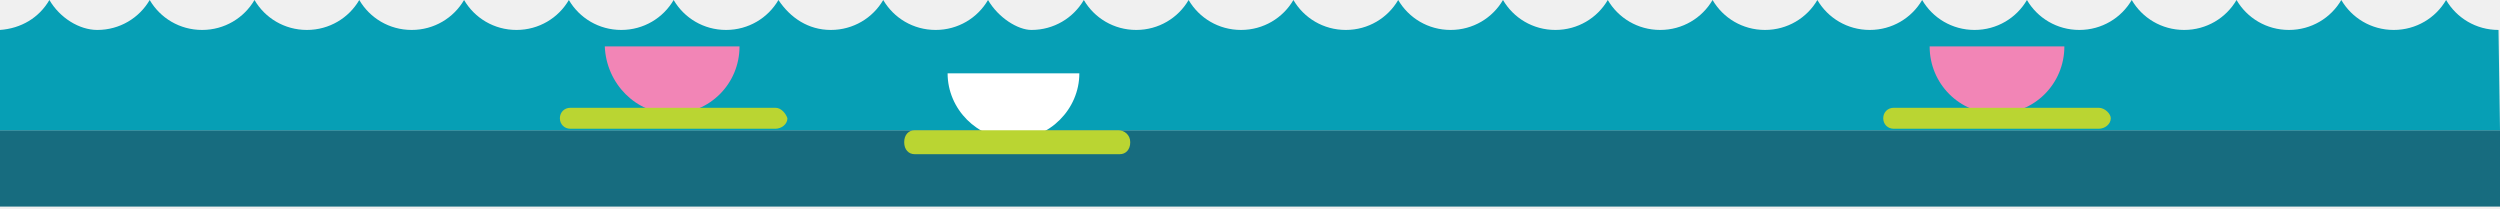
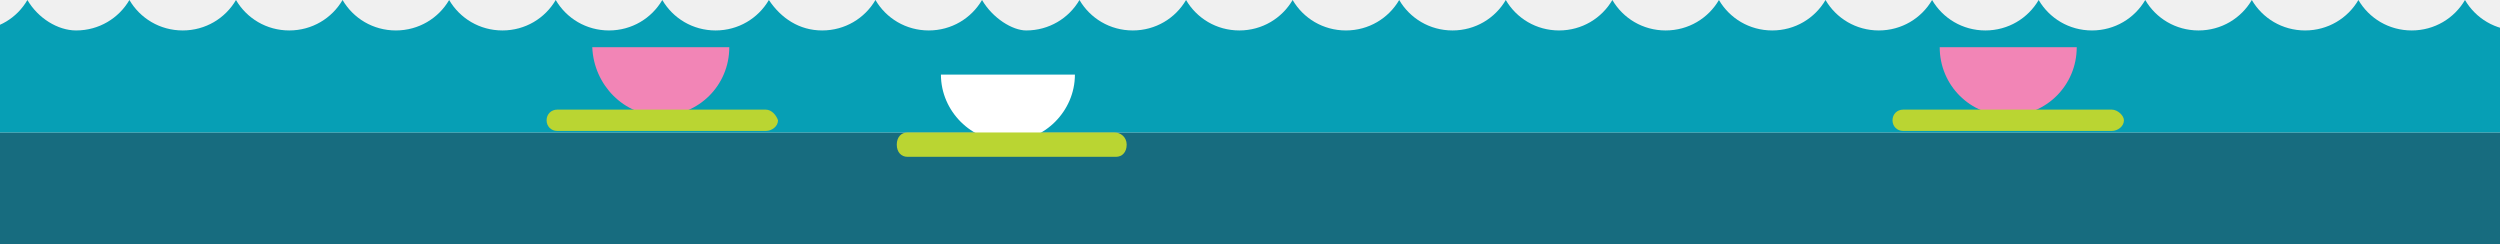
- <svg xmlns="http://www.w3.org/2000/svg" viewBox="0 0 167 13.9" enable-background="new 0 0 167 13.9">
-   <path fill="#176C7F" d="M0 8.7h167v5.1h-167z" />
+ <svg xmlns="http://www.w3.org/2000/svg" viewBox="1.5 0 164.2 16" enable-background="new 0 0 167 16">
+   <path fill="#176C7F" d="M0 8.7h167v15.1h-167z" />
  <path fill="#069FB5" d="M166.9 2c-1.5 0-2.8-.8-3.5-2-.7 1.2-2 2-3.5 2s-2.8-.8-3.5-2c-.7 1.2-2 2-3.5 2s-2.8-.8-3.5-2c-.7 1.2-2 2-3.5 2s-2.8-.8-3.5-2c-.7 1.2-2 2-3.5 2s-2.8-.8-3.5-2c-.7 1.2-2 2-3.5 2s-2.8-.8-3.5-2c-.7 1.2-2 2-3.5 2s-2.8-.8-3.5-2c-.7 1.2-2 2-3.5 2s-2.8-.8-3.5-2c-.7 1.2-2 2-3.5 2s-2.8-.8-3.5-2c-.7 1.2-2 2-3.5 2s-2.8-.8-3.5-2c-.7 1.2-2 2-3.5 2s-2.8-.8-3.5-2c-.7 1.2-2 2-3.5 2s-2.8-.8-3.5-2c-.7 1.2-2 2-3.5 2s-2.8-.8-3.5-2c-.7 1.2-2 2-3.5 2s-2.8-.8-3.5-2c-.7 1.2-2 2-3.5 2-.9 0-2.2-.8-2.9-2-.7 1.2-2 2-3.5 2s-2.8-.8-3.5-2c-.7 1.2-2 2-3.5 2s-2.7-.8-3.5-2c-.7 1.2-2 2-3.5 2s-2.8-.8-3.5-2c-.7 1.2-2 2-3.5 2s-2.8-.8-3.5-2c-.7 1.2-2 2-3.5 2s-2.8-.8-3.5-2c-.7 1.2-2 2-3.5 2s-2.8-.8-3.5-2c-.7 1.2-2 2-3.5 2s-2.8-.8-3.5-2c-.7 1.2-2 2-3.5 2s-2.8-.8-3.5-2c-.7 1.2-2 2-3.5 2-1.2 0-2.5-.8-3.2-2-.7 1.2-1.9 1.9-3.3 2v6.7h167l-.1-6.7z" />
  <path fill="#F285B6" d="M44.9 7.6c2.5 0 4.5-2 4.5-4.5h-9c.1 2.5 2.1 4.5 4.5 4.5zm88.5 0c2.5 0 4.5-2 4.5-4.5h-9c0 2.5 2 4.5 4.5 4.5z" />
  <path fill="#fff" d="M67.7 9.3c2.4 0 4.4-2 4.4-4.4h-8.8c0 2.4 2 4.4 4.4 4.4z" />
  <path fill="#BAD532" d="M51.8 7.2h-13.7c-.4 0-.7.3-.7.7 0 .4.3.7.7.7h13.7c.4 0 .8-.3.8-.7-.1-.3-.4-.7-.8-.7zm22.9 1.5h-13.6c-.4 0-.7.3-.7.8s.3.8.7.8h13.7c.4 0 .7-.3.7-.8s-.4-.8-.8-.8zm65.5-1.5h-13.7c-.4 0-.7.3-.7.7 0 .4.3.7.7.7h13.7c.4 0 .8-.3.8-.7 0-.3-.4-.7-.8-.7z" />
</svg>
